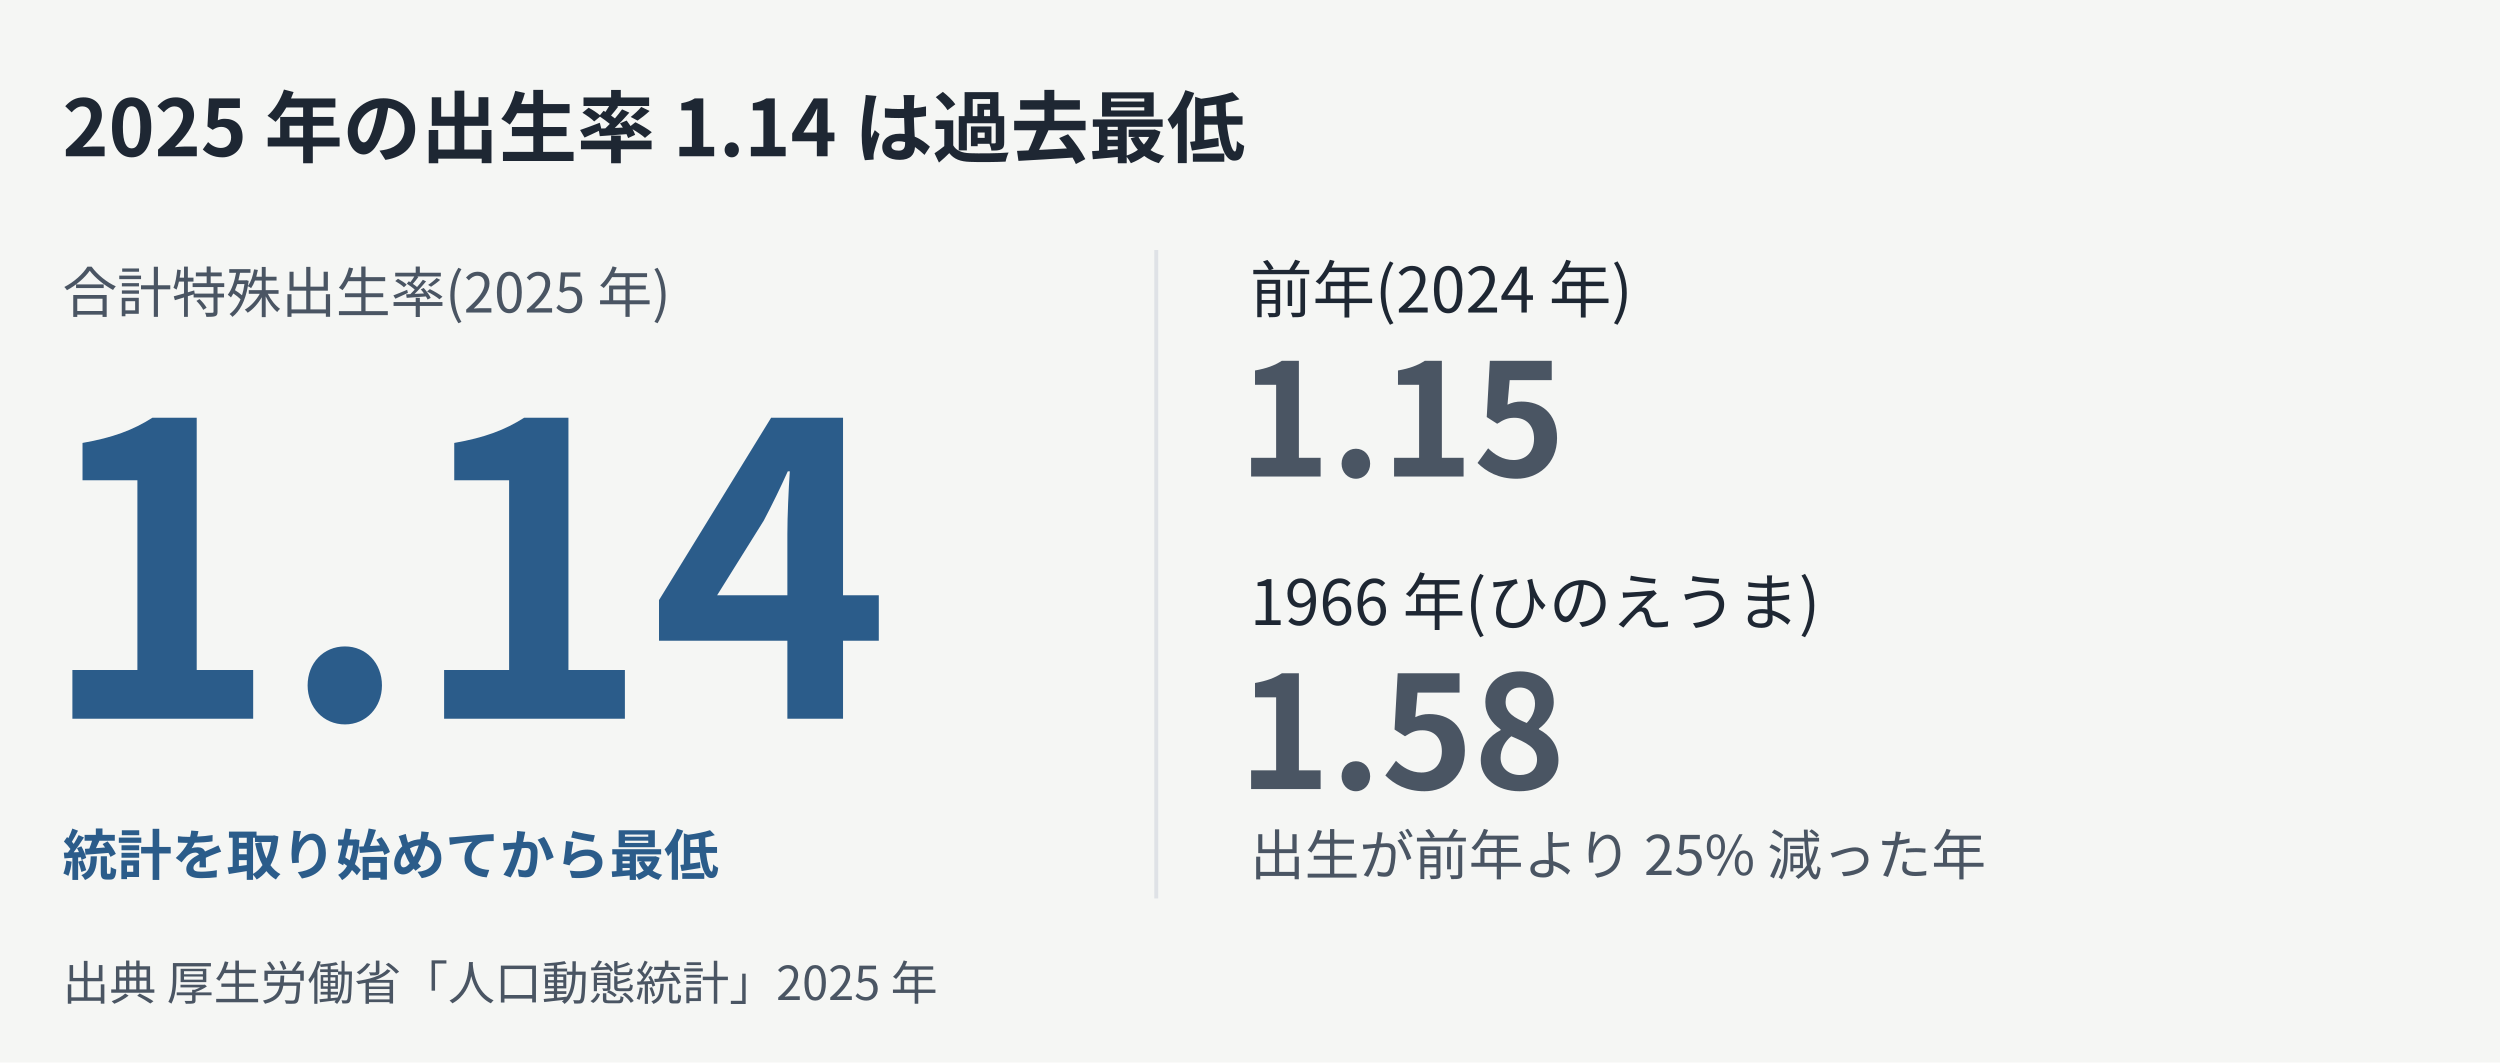
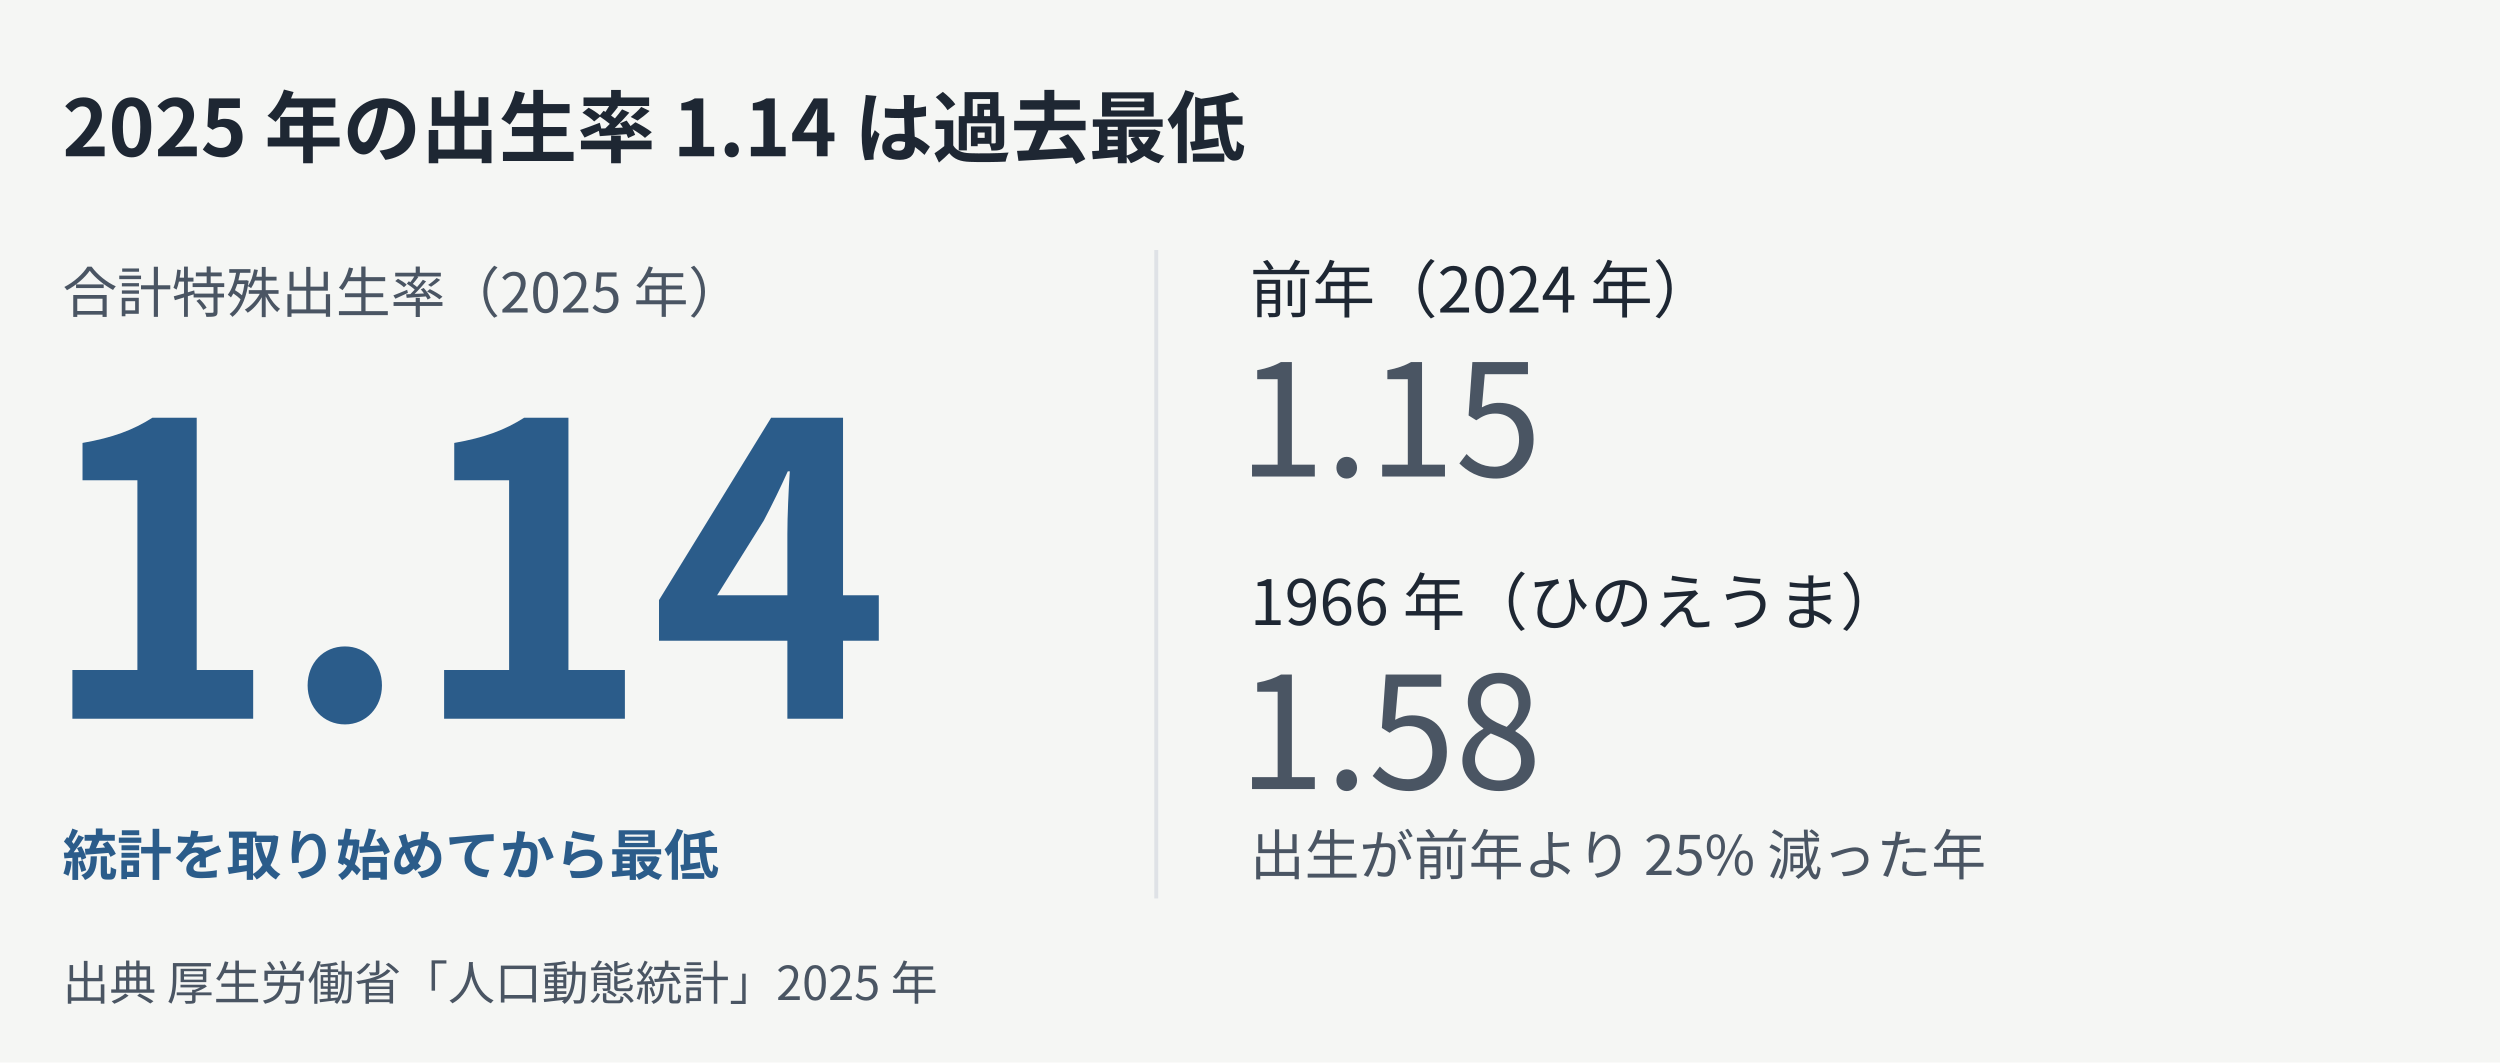
<svg xmlns="http://www.w3.org/2000/svg" viewBox="0 0 640 272" width="640" height="272" font-family="'BIZ UDPGothic','Yu Gothic UI','Meiryo','Hiragino Sans','Noto Sans JP','Noto Sans CJK JP','IPAPGothic',sans-serif">
  <rect x="0" y="0" width="640" height="272" fill="#f5f6f4" />
  <style>
    .title { font-size: 20px; font-weight: 700; fill: #1e2733; }
    .h { font-size: 16px; font-weight: 700; fill: #1e2733; }
    .t { font-size: 16px; fill: #1e2733; }
    .s { font-size: 14px; fill: #4a5563; }
    .hp { font-size: 16px; font-weight: 700; fill: #2b5c8a; }
    .p { font-size: 14px; font-weight: 700; fill: #2b5c8a; }
    .o { font-size: 14px; font-weight: 700; fill: #9a4a14; }
+     .d { font-size: 14px; fill: #1e2733; }
+     .b { font-size: 14px; font-weight: 700; fill: #1e2733; }
    .src { font-size: 12px; fill: #4a5563; }
+     .halo { paint-order: stroke; stroke: #f5f6f4; stroke-width: 6px; stroke-linejoin: round; }
  </style>
  <text x="16" y="40" class="title">2025 年の出生率 1.14 は過去最低</text>
-   <text x="16" y="80" class="s">合計特殊出生率(2025 年)</text>
+   <text x="16" y="80" class="s">合計特殊出生率（2025 年）</text>
  <text x="10" y="184" font-size="104" font-weight="700" fill="#2b5c8a">1.14</text>
  <text x="16" y="224" class="p">統計を取り始めてから最低</text>
  <path d="M296,64 V230" stroke="#dfe2e6" stroke-width="1" />
-   <text x="320" y="80" class="t">前年(2024 年)</text>
-   <text x="317" y="122" font-size="40" font-weight="700" fill="#4a5563">1.15</text>
-   <text x="320" y="160" class="t">1966 年(ひのえうま)</text>
-   <text x="317" y="202" font-size="40" font-weight="700" fill="#4a5563">1.58</text>
+   <text x="320" y="80" class="t">前年（2024 年）</text>
+   <text x="317" y="122" font-size="40" fill="#4a5563">1.15</text>
+   <text x="320" y="160" class="t">1966 年（ひのえうま）</text>
+   <text x="317" y="202" font-size="40" fill="#4a5563">1.58</text>
  <text x="320" y="224" class="s">出生が前年より 25% 減った年</text>
  <text x="16" y="256" class="src">出典 厚生労働省「人口動態統計」2025 年</text>
</svg>
